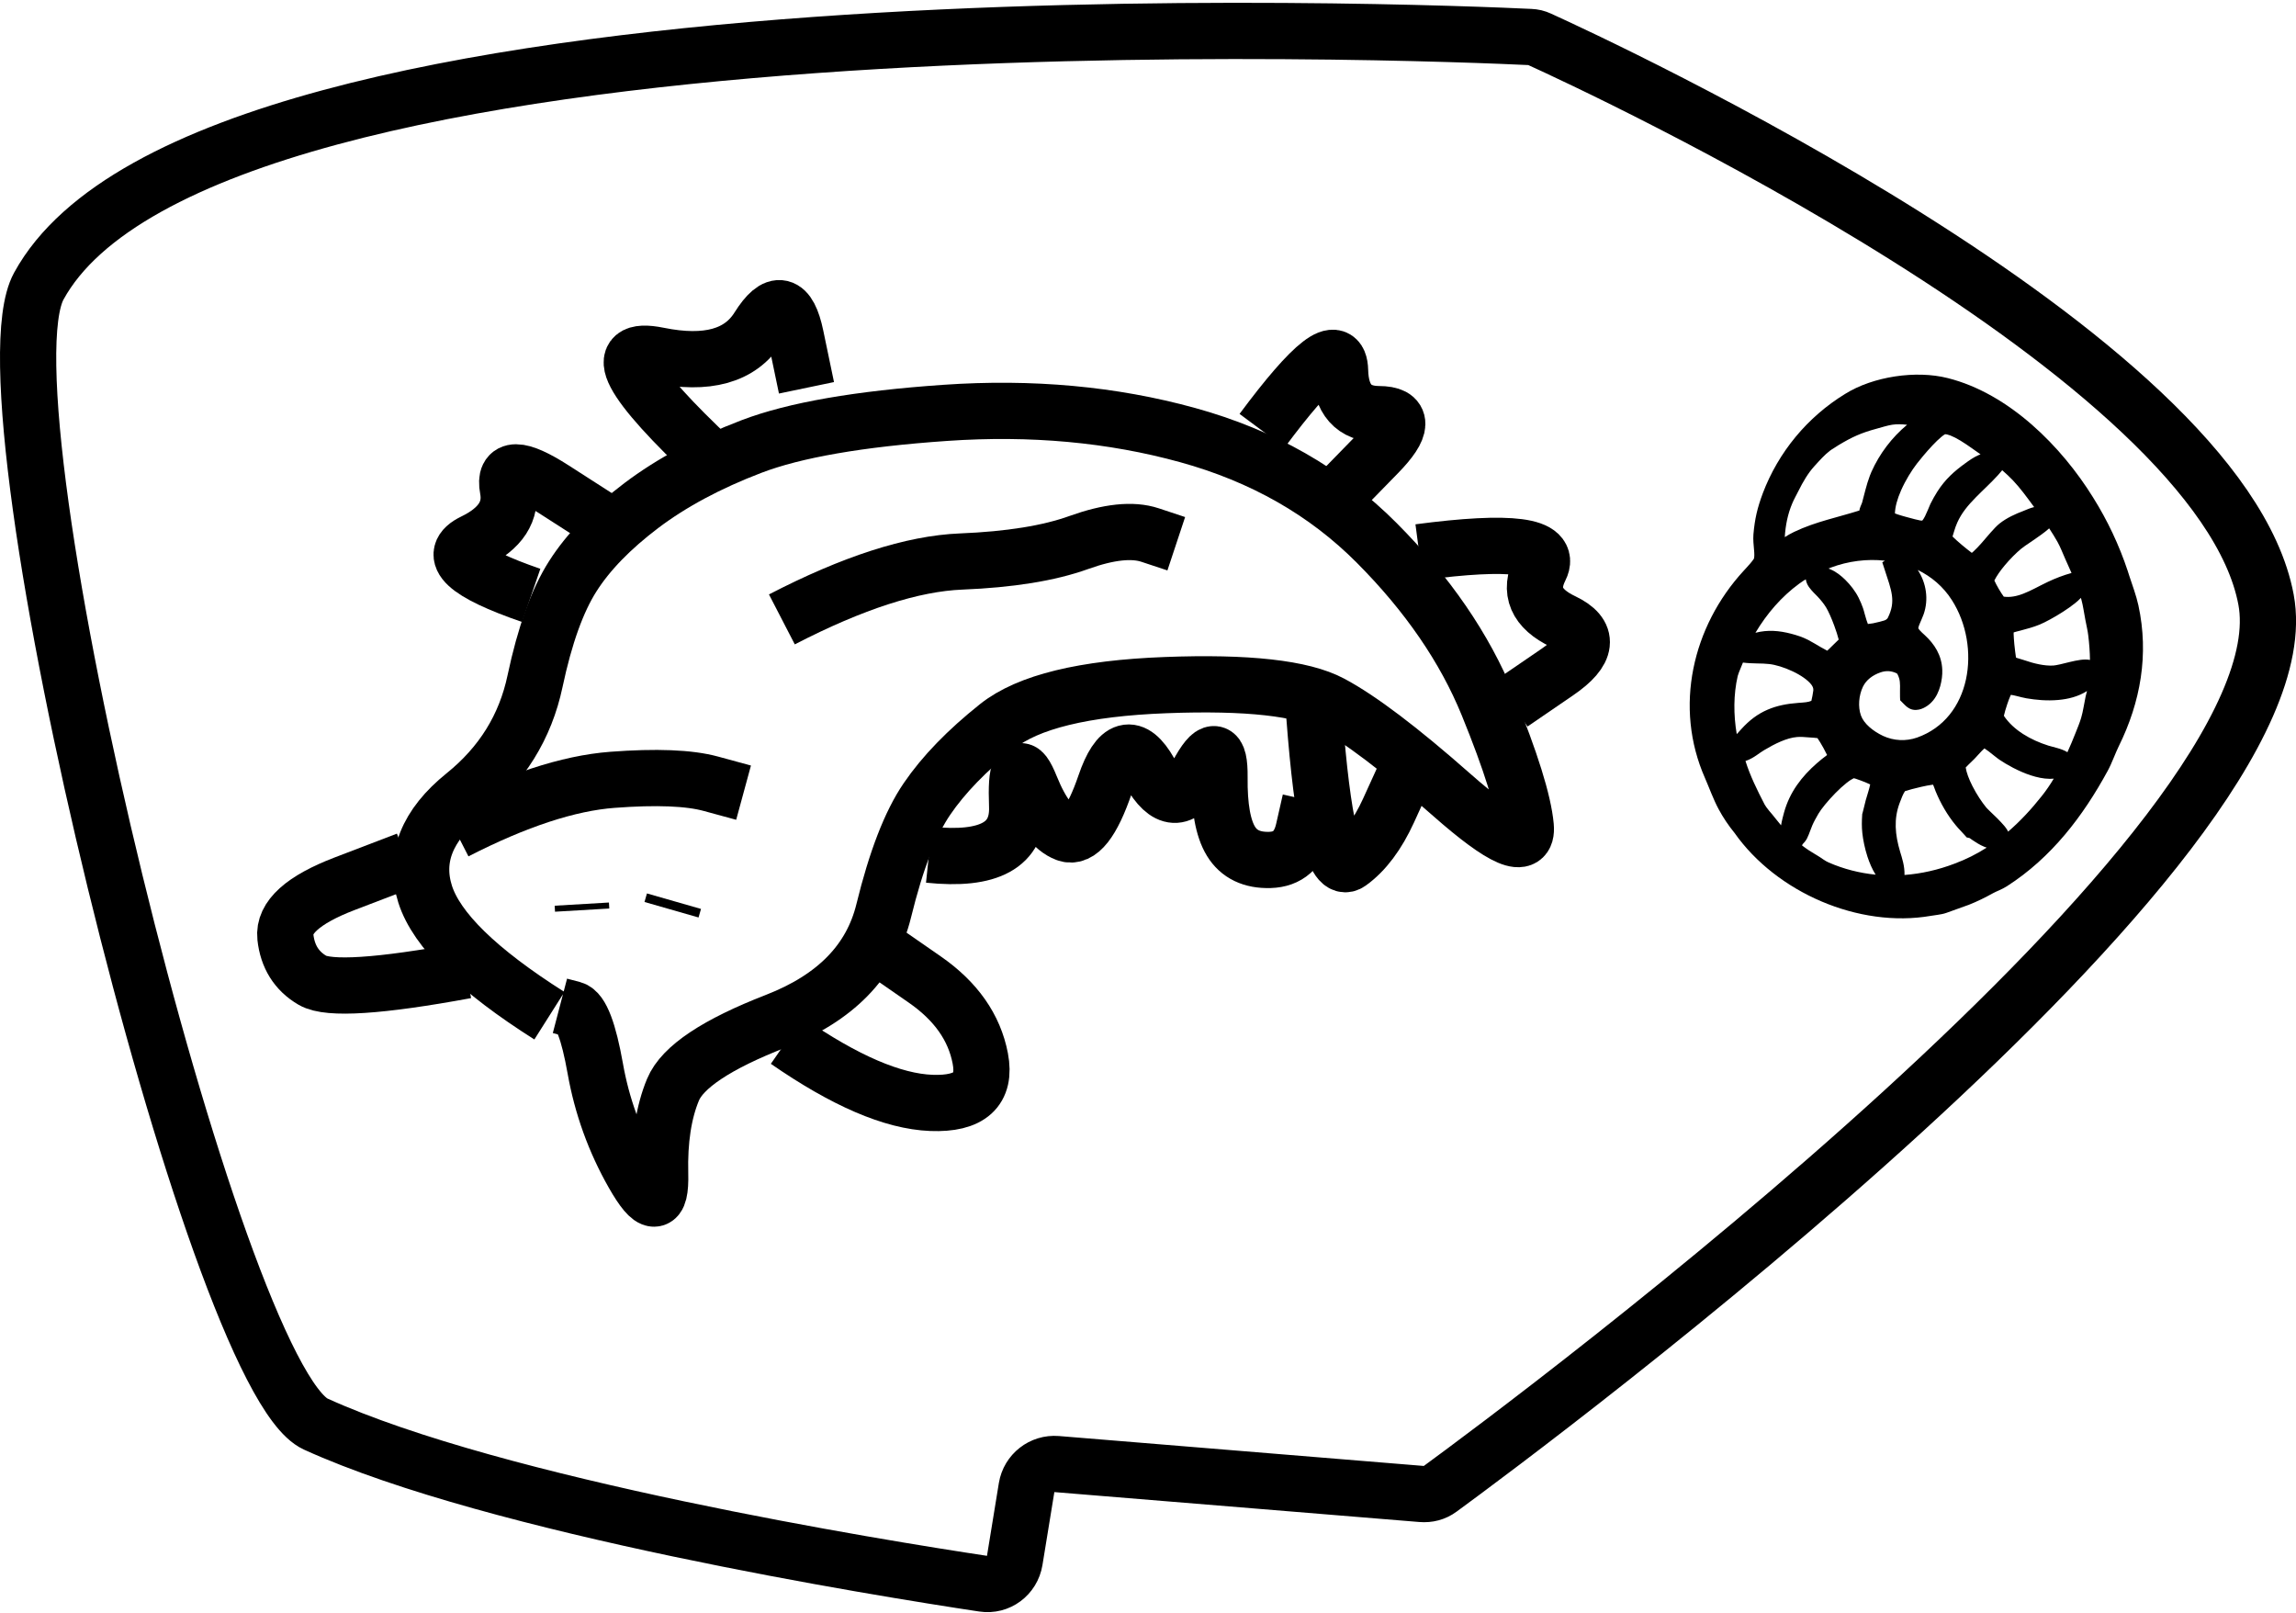
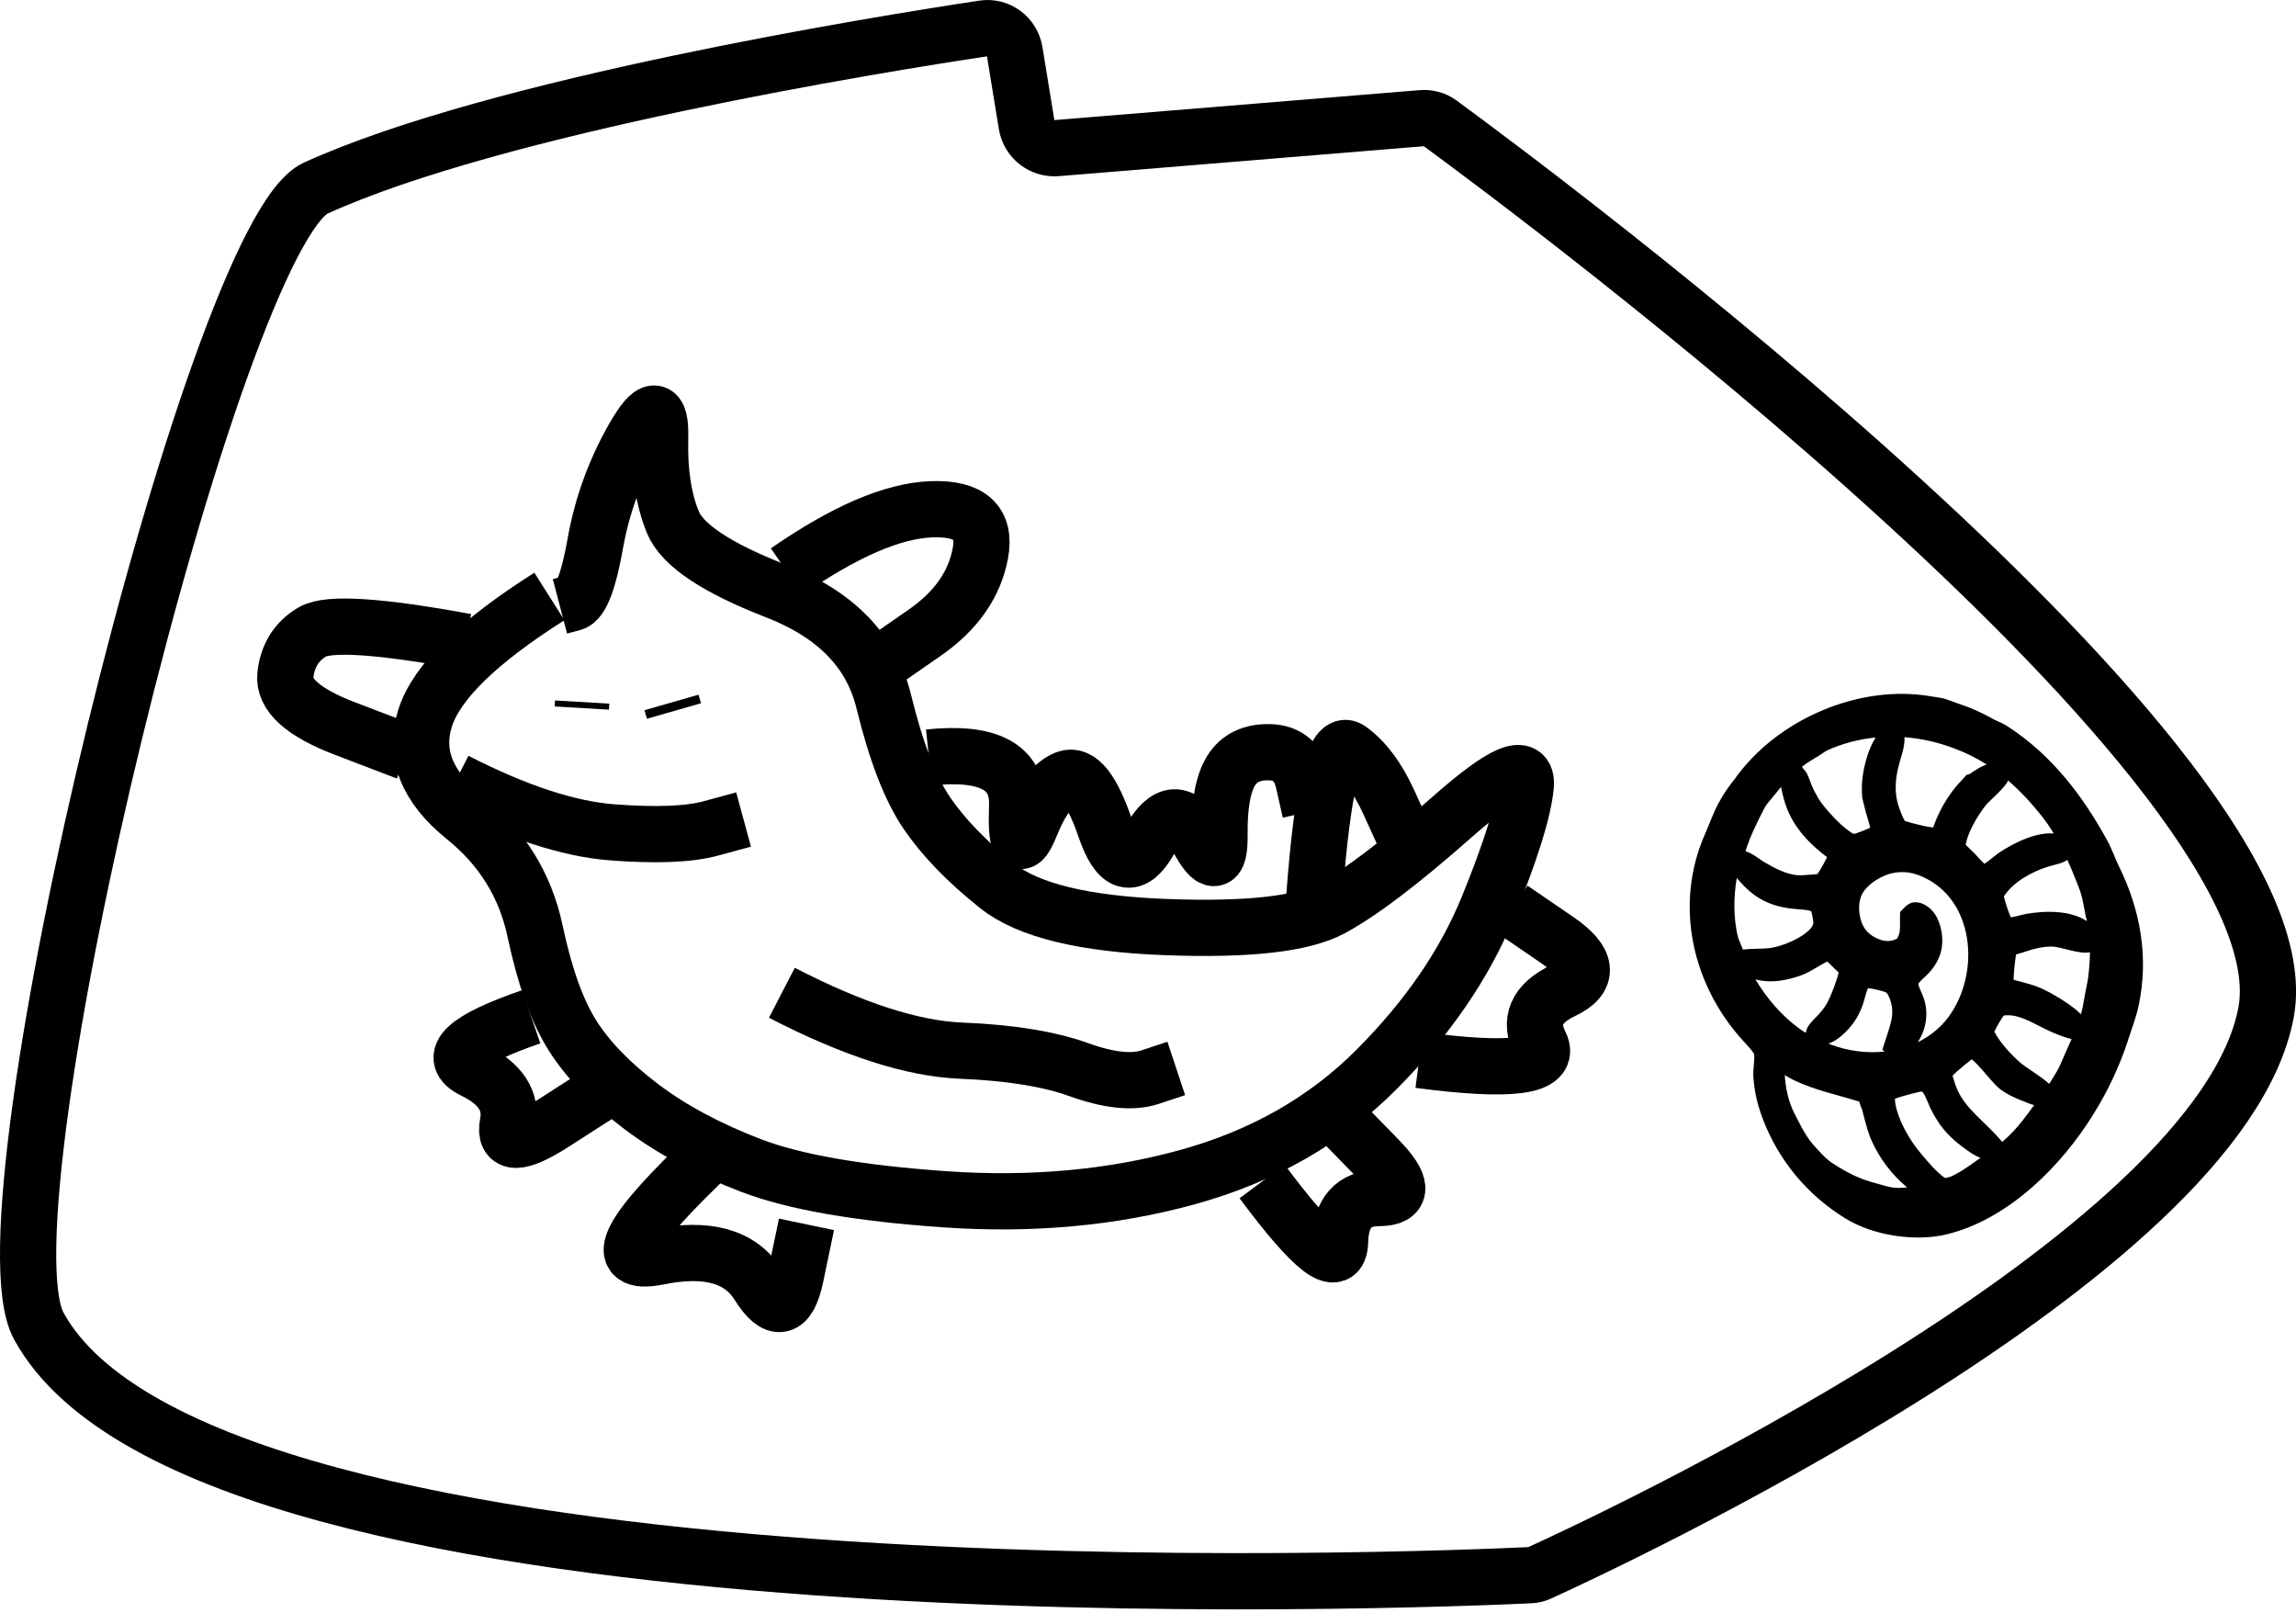
<svg xmlns="http://www.w3.org/2000/svg" viewBox="0 0 183.75 129">
-   <path d="M 3.105 22.895 C -2.004 32.23 17.102 110.23 25.27 113.949 C 39.73 120.531 70.332 125.461 78.699 126.723 C 79.906 126.906 81.008 126.078 81.207 124.871 L 82.16 119.027 C 82.352 117.871 83.395 117.055 84.566 117.148 L 113.773 119.543 C 114.309 119.586 114.809 119.461 115.242 119.141 C 122.289 113.984 184.992 67.449 181.352 47.98 C 177.676 28.316 127.828 5.242 123.195 3.137 C 122.945 3.023 122.742 2.973 122.465 2.961 C 115.504 2.629 16.535 -1.641 3.105 22.895 Z M 3.105 22.895" fill="none" stroke="currentColor" stroke-width="4.5" />
-   <path d="M 43.969 81.273 C 38.25 77.652 34.938 74.414 34.023 71.547 C 33.113 68.68 34.16 66.039 37.16 63.621 C 40.16 61.203 42.047 58.164 42.82 54.504 C 43.594 50.848 44.602 48.047 45.84 46.109 C 47.074 44.168 48.906 42.285 51.324 40.453 C 53.746 38.625 56.68 37.051 60.137 35.73 C 63.59 34.41 68.762 33.512 75.66 33.035 C 82.555 32.559 89.016 33.152 95.039 34.812 C 101.062 36.473 106.113 39.352 110.184 43.445 C 114.258 47.539 117.215 51.852 119.066 56.383 C 120.914 60.914 121.926 64.16 122.105 66.117 C 122.281 68.074 120.305 67.234 116.176 63.594 C 112.047 59.953 108.832 57.52 106.531 56.293 C 104.23 55.062 99.816 54.57 93.285 54.82 C 86.754 55.066 82.266 56.16 79.828 58.105 C 77.391 60.047 75.508 61.988 74.188 63.926 C 72.863 65.859 71.711 68.848 70.723 72.883 C 69.734 76.918 66.863 79.859 62.113 81.703 C 57.363 83.547 54.609 85.379 53.859 87.195 C 53.105 89.012 52.766 91.25 52.832 93.906 C 52.902 96.562 52.188 96.574 50.688 93.941 C 49.188 91.309 48.172 88.496 47.641 85.504 C 47.109 82.512 46.504 80.93 45.828 80.75 L 44.812 80.484" fill="none" stroke="currentColor" stroke-width="4.5" />
-   <path d="M 62.973 83.273 C 67.594 86.473 71.445 88.129 74.531 88.25 C 77.617 88.367 78.926 87.184 78.453 84.695 C 77.98 82.211 76.5 80.105 74.012 78.379 L 70.277 75.789" fill="none" stroke="currentColor" stroke-width="4.5" />
-   <path d="M 37.293 77.652 C 30.383 78.926 26.289 79.191 25.012 78.445 C 23.734 77.699 23.012 76.547 22.84 74.98 C 22.668 73.414 24.246 71.992 27.578 70.715 L 32.57 68.805" fill="none" stroke="currentColor" stroke-width="4.5" />
-   <path d="M 36.465 66.52 C 41.316 64.035 45.496 62.664 49.012 62.398 C 52.527 62.133 55.156 62.238 56.898 62.715 L 59.508 63.426" fill="none" stroke="currentColor" stroke-width="4.5" />
-   <path d="M 46.59 72.824 L 46.562 72.344" fill="none" stroke="currentColor" stroke-width="4.35" />
-   <path d="M 53.742 72.793 L 53.938 72.109" fill="none" stroke="currentColor" stroke-width="4.5" />
-   <path d="M 42.512 47.641 C 37.266 45.836 35.727 44.406 37.895 43.355 C 40.066 42.305 40.984 40.891 40.645 39.121 C 40.309 37.352 41.523 37.355 44.289 39.129 L 48.438 41.793" fill="none" stroke="currentColor" stroke-width="4.5" />
-   <path d="M 57.148 36.93 C 50.262 30.473 48.773 27.641 52.684 28.434 C 56.59 29.227 59.258 28.484 60.684 26.207 C 62.113 23.93 63.113 24.164 63.684 26.91 L 64.543 31.031" fill="none" stroke="currentColor" stroke-width="4.5" />
-   <path d="M 101.008 34.461 C 105.105 28.945 107.188 27.344 107.246 29.652 C 107.305 31.965 108.336 33.125 110.34 33.137 C 112.34 33.145 112.32 34.195 110.273 36.289 L 107.203 39.434" fill="none" stroke="currentColor" stroke-width="4.5" />
-   <path d="M 113.574 44.184 C 120.949 43.211 124.176 43.637 123.258 45.461 C 122.336 47.289 122.949 48.715 125.09 49.734 C 127.234 50.754 127.086 52.098 124.641 53.77 L 120.977 56.277" fill="none" stroke="currentColor" stroke-width="4.5" />
-   <path d="M 105.184 57.23 C 105.844 65.973 106.777 69.902 107.992 69.031 C 109.211 68.16 110.25 66.77 111.121 64.867 L 112.422 62.012" fill="none" stroke="currentColor" stroke-width="4.5" />
-   <path d="M 74.344 68.391 C 79.168 68.898 81.523 67.602 81.402 64.492 C 81.285 61.387 81.652 60.883 82.496 62.977 C 83.344 65.07 84.289 66.312 85.332 66.703 C 86.375 67.094 87.414 65.777 88.445 62.758 C 89.48 59.734 90.664 59.41 92.008 61.773 C 93.348 64.137 94.621 64.203 95.828 61.969 C 97.031 59.734 97.621 59.805 97.598 62.18 C 97.57 64.559 97.875 66.27 98.512 67.309 C 99.148 68.352 100.191 68.852 101.633 68.809 C 103.078 68.766 103.977 67.965 104.328 66.406 L 104.859 64.07" fill="none" stroke="currentColor" stroke-width="4.5" />
-   <path d="M 62.574 49.562 C 68.246 46.629 73.031 45.086 76.922 44.93 C 80.809 44.773 83.953 44.27 86.348 43.406 C 88.742 42.547 90.641 42.348 92.039 42.812 L 94.137 43.508" fill="none" stroke="currentColor" stroke-width="4.5" />
-   <path d="M 138.816 66.648 C 142.168 71.406 148.754 74.285 154.535 73.281 C 154.688 73.254 154.84 73.238 155.086 73.199 C 155.281 73.168 155.551 73.125 155.762 73.047 C 156.34 72.832 156.918 72.625 157.5 72.422 L 157.531 72.414 C 158.27 72.121 158.852 71.828 159.527 71.457 C 159.664 71.383 159.809 71.32 160.004 71.234 C 160.184 71.152 160.402 71.047 160.613 70.914 C 164.191 68.621 166.711 65.293 168.672 61.695 C 168.859 61.352 169.016 60.984 169.156 60.648 C 169.301 60.305 169.426 59.996 169.566 59.711 C 171.309 56.184 171.992 52.371 171.137 48.438 C 170.969 47.66 170.637 46.773 170.414 46.094 L 170.281 45.68 C 169.598 43.621 168.668 41.652 167.516 39.812 C 164.996 35.742 160.809 31.496 155.883 30.254 C 153.336 29.609 149.91 30.121 147.672 31.516 C 144.648 33.367 142.324 36.172 141.07 39.488 L 141.07 39.492 C 140.641 40.641 140.434 41.523 140.328 42.754 C 140.293 43.184 140.348 43.648 140.375 43.973 C 140.41 44.328 140.406 44.547 140.371 44.695 C 140.363 44.707 140.348 44.734 140.316 44.777 C 140.258 44.863 140.172 44.969 140.074 45.086 C 139.879 45.316 139.664 45.543 139.539 45.68 C 135.449 50.129 133.941 56.574 136.453 62.262 C 136.75 62.934 137.121 63.969 137.547 64.754 C 137.898 65.41 138.34 66.066 138.816 66.648 Z M 142.836 42.977 C 142.895 42.035 143.07 41.137 143.438 40.273 C 143.578 39.941 143.734 39.676 143.934 39.277 C 144.289 38.559 144.715 37.836 145.203 37.305 C 145.633 36.832 146.027 36.387 146.445 36.07 C 146.531 36.004 146.629 35.941 146.758 35.863 C 146.867 35.797 147.004 35.711 147.141 35.617 C 148.227 34.965 148.953 34.637 150.164 34.309 C 150.66 34.172 151.043 34.047 151.441 33.984 C 151.805 33.93 152.207 33.941 152.625 33.988 C 151.398 35.012 150.422 36.301 149.77 37.758 L 149.645 38.066 C 149.363 38.801 149.191 39.629 149.023 40.223 C 149.016 40.254 148.996 40.293 148.961 40.375 C 148.93 40.449 148.875 40.57 148.836 40.703 C 148.82 40.758 148.812 40.809 148.805 40.852 L 148.789 40.855 C 147.934 41.125 147.121 41.332 146.223 41.594 C 145.352 41.848 144.461 42.141 143.586 42.559 C 143.32 42.684 143.07 42.832 142.836 42.977 Z M 153.688 41.648 C 153.547 41.625 153.066 41.508 152.551 41.363 C 152.301 41.297 152.062 41.223 151.867 41.16 C 151.77 41.125 151.699 41.098 151.652 41.082 C 151.664 40.574 151.836 39.93 152.145 39.234 C 152.504 38.422 152.992 37.641 153.402 37.109 C 153.613 36.836 154.117 36.215 154.641 35.656 C 154.906 35.375 155.16 35.129 155.379 34.949 C 155.488 34.859 155.574 34.797 155.637 34.762 C 155.648 34.754 155.66 34.746 155.668 34.742 C 155.734 34.742 155.867 34.762 156.086 34.844 C 156.328 34.938 156.605 35.082 156.902 35.262 C 157.523 35.641 158.051 36.047 158.5 36.352 C 158.504 36.352 158.504 36.352 158.508 36.352 C 158.465 36.367 158.422 36.383 158.379 36.402 C 157.941 36.586 157.562 36.867 157.281 37.07 C 156.41 37.699 155.676 38.348 155.051 39.328 C 154.855 39.641 154.66 39.973 154.492 40.32 C 154.422 40.469 154.344 40.66 154.281 40.82 C 154.211 40.992 154.137 41.156 154.062 41.305 C 153.984 41.457 153.918 41.562 153.863 41.629 C 153.852 41.641 153.84 41.648 153.832 41.656 C 153.805 41.656 153.758 41.656 153.688 41.648 Z M 157.805 44.238 C 157.344 43.891 156.691 43.355 156.262 42.93 C 156.305 42.789 156.344 42.652 156.383 42.531 C 156.461 42.273 156.539 42.039 156.641 41.816 C 156.98 41.051 157.508 40.422 158.141 39.781 C 158.664 39.246 159.324 38.652 159.906 38.012 L 160.148 37.73 L 160.238 37.625 C 160.535 37.883 160.816 38.148 161.078 38.418 C 161.672 39.039 162.219 39.793 162.77 40.543 L 162.793 40.574 C 162.629 40.613 162.477 40.664 162.359 40.711 C 162.273 40.746 162.188 40.781 162.117 40.809 C 162.043 40.84 161.98 40.867 161.926 40.887 C 161.324 41.113 160.605 41.43 160.02 41.895 C 159.793 42.078 159.547 42.348 159.32 42.602 C 159.203 42.734 159.082 42.875 158.961 43.016 C 158.84 43.156 158.723 43.297 158.602 43.434 C 158.359 43.707 158.137 43.945 157.941 44.121 C 157.887 44.172 157.84 44.211 157.805 44.238 Z M 161.906 47.512 C 161.367 47.715 160.867 47.812 160.363 47.742 C 160.262 47.605 160.117 47.387 159.957 47.113 C 159.816 46.875 159.695 46.637 159.609 46.449 C 159.789 46.09 160.078 45.672 160.434 45.246 C 160.867 44.727 161.355 44.242 161.75 43.914 C 161.957 43.742 162.176 43.605 162.465 43.406 C 162.664 43.266 163.047 43.016 163.383 42.766 C 163.578 42.625 163.797 42.457 163.996 42.277 C 164.23 42.633 164.457 42.992 164.664 43.363 C 164.898 43.785 165.055 44.211 165.297 44.754 C 165.465 45.121 165.629 45.488 165.785 45.848 C 165.133 46.027 164.488 46.277 163.891 46.559 C 163.137 46.918 162.57 47.258 161.906 47.512 Z M 149.488 49.93 C 149.453 49.844 149.414 49.738 149.375 49.613 C 149.32 49.449 149.273 49.277 149.23 49.117 C 149.211 49.039 149.188 48.961 149.168 48.887 L 149.105 48.684 L 149.105 48.68 C 149.008 48.402 148.895 48.129 148.762 47.863 L 148.762 47.859 C 148.477 47.289 148.098 46.809 147.668 46.383 C 147.363 46.09 146.977 45.758 146.488 45.555 C 146.449 45.535 146.398 45.516 146.34 45.492 C 146.398 45.469 146.457 45.441 146.516 45.418 C 147.91 44.895 149.418 44.703 150.848 44.863 L 150.641 44.996 L 150.82 45.547 C 151.375 47.246 151.754 48.102 151.078 49.445 C 151.047 49.504 150.945 49.602 150.812 49.645 C 150.645 49.695 150.266 49.805 149.898 49.875 C 149.738 49.902 149.598 49.922 149.488 49.93 Z M 153.43 59.016 C 152.539 59.328 151.559 59.281 150.699 58.883 C 149.891 58.5 149.164 57.902 148.93 57.246 C 148.684 56.551 148.758 55.641 149.094 54.945 C 149.352 54.414 149.855 54.023 150.5 53.801 C 150.953 53.645 151.379 53.672 151.812 53.887 C 151.824 53.898 151.84 53.922 151.859 53.953 C 151.91 54.047 151.957 54.164 151.988 54.273 C 152.043 54.445 152.059 54.637 152.062 54.887 C 152.062 55.07 152.051 55.473 152.059 55.738 L 152.07 56.031 L 152.277 56.242 C 152.285 56.246 152.422 56.395 152.52 56.48 C 152.578 56.535 152.664 56.605 152.77 56.664 C 152.867 56.723 153.027 56.793 153.23 56.805 L 153.355 56.805 C 153.645 56.793 153.891 56.688 154.074 56.582 C 154.289 56.461 154.473 56.309 154.605 56.164 C 154.949 55.809 155.156 55.332 155.277 54.906 C 155.398 54.469 155.457 54.008 155.441 53.613 C 155.402 52.414 154.801 51.527 154.051 50.832 C 153.871 50.668 153.742 50.555 153.625 50.418 C 153.555 50.332 153.531 50.285 153.523 50.27 C 153.523 50.258 153.527 50.223 153.543 50.164 C 153.562 50.09 153.598 49.996 153.645 49.887 C 153.688 49.773 153.738 49.664 153.793 49.539 C 153.84 49.426 153.898 49.293 153.945 49.164 C 154.371 47.965 154.16 46.633 153.477 45.605 C 154.57 46.137 155.523 46.938 156.211 48.02 C 157.395 49.871 157.793 52.258 157.336 54.371 C 156.879 56.469 155.59 58.246 153.43 59.016 Z M 146.234 52.066 C 146.066 51.98 145.895 51.887 145.715 51.781 C 145.406 51.602 145.051 51.383 144.691 51.195 C 144.242 50.965 143.789 50.828 143.371 50.715 C 142.391 50.457 141.465 50.379 140.488 50.633 C 141.406 49.098 142.562 47.75 143.992 46.703 L 144.352 46.453 L 144.363 46.445 C 144.398 46.418 144.449 46.395 144.523 46.359 C 144.562 46.684 144.723 46.902 144.801 47.012 C 145.008 47.297 145.309 47.578 145.453 47.727 C 145.719 48.008 145.977 48.324 146.156 48.625 C 146.324 48.906 146.574 49.457 146.797 50.066 C 146.949 50.477 147.074 50.867 147.152 51.176 C 146.965 51.348 146.793 51.52 146.637 51.676 C 146.496 51.816 146.367 51.949 146.234 52.066 Z M 164.328 53.254 C 163.598 53.293 162.777 53.094 161.984 52.82 C 161.871 52.785 161.758 52.75 161.668 52.723 C 161.57 52.695 161.492 52.672 161.422 52.648 C 161.391 52.637 161.363 52.625 161.34 52.613 C 161.301 52.355 161.25 51.957 161.207 51.539 C 161.18 51.242 161.16 50.957 161.152 50.727 C 161.152 50.684 161.156 50.641 161.156 50.602 C 161.285 50.555 161.438 50.527 161.711 50.453 C 162.176 50.328 162.734 50.184 163.242 49.973 C 163.684 49.789 164.426 49.387 165.102 48.953 C 165.445 48.734 165.785 48.492 166.078 48.258 C 166.23 48.133 166.395 47.992 166.535 47.84 C 166.547 47.891 166.566 47.941 166.578 47.992 C 166.715 48.5 166.773 48.977 166.891 49.59 C 166.984 50.09 167.078 50.445 167.125 50.852 C 167.203 51.504 167.254 52.156 167.262 52.805 C 166.996 52.754 166.719 52.773 166.5 52.801 C 166.219 52.84 165.922 52.902 165.648 52.969 C 165.352 53.039 165.117 53.102 164.863 53.16 C 164.617 53.215 164.441 53.246 164.328 53.254 Z M 138.992 58.742 C 138.73 57.195 138.727 55.574 139.07 54.09 C 139.121 53.914 139.191 53.734 139.277 53.531 C 139.34 53.375 139.418 53.199 139.488 53.016 C 139.879 53.066 140.262 53.078 140.602 53.086 C 140.965 53.09 141.273 53.098 141.582 53.133 C 142.094 53.188 142.793 53.398 143.461 53.715 C 144.141 54.035 144.684 54.422 144.957 54.773 C 145.082 54.938 145.129 55.078 145.121 55.211 L 145.117 55.266 C 145.082 55.535 145.027 55.82 144.965 56.078 C 144.715 56.188 144.426 56.207 143.914 56.242 C 143.02 56.309 142.207 56.461 141.445 56.793 C 140.676 57.125 140 57.629 139.359 58.34 C 139.285 58.426 139.129 58.582 138.992 58.742 Z M 165.457 60.188 C 165.188 60.023 164.879 59.922 164.641 59.855 C 164.312 59.762 164.156 59.73 163.941 59.664 C 162.516 59.215 161.137 58.426 160.371 57.277 C 160.422 57.047 160.52 56.699 160.645 56.332 C 160.73 56.078 160.82 55.84 160.902 55.66 C 160.914 55.637 160.926 55.617 160.934 55.598 C 161.09 55.621 161.254 55.656 161.453 55.707 C 161.656 55.758 161.914 55.828 162.176 55.875 C 162.922 56.004 163.828 56.09 164.723 56.008 C 165.5 55.941 166.324 55.742 167.023 55.293 C 166.988 55.434 166.945 55.582 166.914 55.727 C 166.77 56.406 166.719 56.887 166.555 57.441 C 166.438 57.84 166.273 58.227 166.094 58.68 C 165.895 59.184 165.684 59.688 165.457 60.188 Z M 142.539 66.039 C 142.383 65.855 142.23 65.668 142.082 65.477 C 141.938 65.285 141.723 65.039 141.578 64.867 C 141.41 64.66 141.293 64.5 141.227 64.379 C 140.621 63.207 140.066 62.082 139.691 60.891 C 140.031 60.785 140.328 60.598 140.559 60.445 C 140.828 60.262 140.98 60.145 141.172 60.031 C 142.043 59.512 142.98 59.043 143.824 58.973 C 144.125 58.949 144.43 58.977 144.828 59.008 C 145.129 59.031 145.309 59.035 145.453 59.062 C 145.586 59.258 145.762 59.539 145.938 59.863 C 146.039 60.051 146.137 60.238 146.223 60.414 C 145.93 60.625 145.664 60.848 145.402 61.074 C 144.199 62.129 143.227 63.371 142.773 65.031 C 142.719 65.227 142.609 65.629 142.539 66.039 Z M 160.645 66.414 C 160.578 66.301 160.492 66.191 160.414 66.094 C 160.25 65.898 160.043 65.684 159.848 65.484 C 159.648 65.285 159.438 65.086 159.273 64.93 C 159.184 64.84 159.113 64.77 159.059 64.719 L 158.957 64.609 C 158.625 64.207 158.195 63.57 157.855 62.898 C 157.566 62.328 157.375 61.809 157.316 61.414 C 157.371 61.352 157.438 61.281 157.516 61.207 C 157.645 61.078 157.863 60.875 158.02 60.715 C 158.367 60.355 158.543 60.121 158.816 59.883 C 158.914 59.945 159.027 60.027 159.148 60.117 C 159.418 60.324 159.82 60.66 160.016 60.789 C 160.582 61.172 161.527 61.711 162.508 62.035 C 163 62.195 163.531 62.316 164.051 62.32 C 164.152 62.32 164.258 62.316 164.363 62.305 C 164.07 62.793 163.754 63.258 163.41 63.688 C 162.574 64.746 161.684 65.707 160.711 66.543 C 160.684 66.488 160.664 66.445 160.645 66.414 Z M 150.109 69.988 C 148.82 69.859 147.551 69.539 146.348 69.012 C 146.207 68.953 146.074 68.871 145.91 68.762 C 145.766 68.664 145.562 68.52 145.355 68.402 L 145.352 68.402 C 144.957 68.176 144.578 67.926 144.219 67.652 L 144.258 67.559 C 144.266 67.547 144.277 67.531 144.305 67.504 C 144.348 67.461 144.477 67.332 144.578 67.156 L 144.621 67.078 L 144.75 66.789 C 144.789 66.695 144.824 66.602 144.855 66.516 C 144.926 66.336 144.977 66.188 145.039 66.043 C 145.168 65.746 145.34 65.438 145.531 65.109 C 145.746 64.742 146.273 64.086 146.883 63.465 C 147.184 63.16 147.492 62.875 147.77 62.656 C 148.031 62.449 148.23 62.328 148.359 62.27 C 148.395 62.281 148.441 62.289 148.508 62.309 C 148.637 62.352 148.797 62.406 148.961 62.469 C 149.238 62.574 149.508 62.691 149.672 62.766 C 149.633 62.949 149.586 63.121 149.531 63.309 L 149.316 64.031 C 149.262 64.219 149.219 64.414 149.18 64.578 C 149.141 64.75 149.105 64.902 149.062 65.051 L 149.035 65.129 L 149.031 65.215 C 149 65.672 148.988 66.16 149.043 66.656 C 149.102 67.207 149.242 67.898 149.457 68.559 C 149.617 69.043 149.832 69.555 150.109 69.988 Z M 152.418 70.012 C 152.441 69.301 152.215 68.637 152.07 68.16 C 151.656 66.773 151.555 65.531 152.023 64.27 C 152.176 63.855 152.297 63.543 152.457 63.305 C 152.742 63.215 153.238 63.074 153.75 62.961 C 154.074 62.887 154.379 62.828 154.617 62.797 C 154.648 62.793 154.68 62.793 154.707 62.789 C 154.742 62.875 154.777 62.965 154.812 63.055 C 154.84 63.137 154.879 63.242 154.906 63.309 C 155.297 64.262 155.848 65.227 156.52 66.035 C 156.645 66.191 156.777 66.332 156.898 66.457 C 157.02 66.59 157.125 66.699 157.227 66.816 L 157.391 67.004 L 157.625 67.059 C 157.629 67.059 157.633 67.062 157.641 67.066 C 157.66 67.082 157.684 67.098 157.723 67.125 C 157.754 67.148 157.805 67.184 157.855 67.219 C 158.078 67.367 158.434 67.609 158.82 67.762 C 158.875 67.785 158.934 67.805 158.996 67.824 C 158.199 68.332 157.344 68.766 156.422 69.105 L 156.414 69.109 C 155.125 69.602 153.777 69.91 152.418 70.012 Z M 152.418 70.012" fill="currentColor" fill-rule="evenodd" />
+   <path d="M 3.105 106.105 C -2.004 96.77 17.102 18.77 25.27 15.051 C 39.73 8.469 70.332 3.539 78.699 2.277 C 79.906 2.094 81.008 2.922 81.207 4.129 L 82.16 9.973 C 82.352 11.129 83.395 11.945 84.566 11.852 L 113.773 9.457 C 114.309 9.414 114.809 9.539 115.242 9.859 C 122.289 15.016 184.992 61.551 181.352 81.02 C 177.676 100.684 127.828 123.758 123.195 125.863 C 122.945 125.977 122.742 126.027 122.465 126.039 C 115.504 126.371 16.535 130.641 3.105 106.105 Z M 3.105 106.105" fill="none" stroke="currentColor" stroke-width="4.5" />
+   <path d="M 43.969 47.727 C 38.25 51.348 34.938 54.586 34.023 57.453 C 33.113 60.32 34.16 62.961 37.16 65.379 C 40.16 67.797 42.047 70.836 42.82 74.496 C 43.594 78.152 44.602 80.953 45.84 82.891 C 47.074 84.832 48.906 86.715 51.324 88.547 C 53.746 90.375 56.68 91.949 60.137 93.27 C 63.59 94.59 68.762 95.488 75.66 95.965 C 82.555 96.441 89.016 95.848 95.039 94.188 C 101.062 92.527 106.113 89.648 110.184 85.555 C 114.258 81.461 117.215 77.148 119.066 72.617 C 120.914 68.086 121.926 64.84 122.105 62.883 C 122.281 60.926 120.305 61.766 116.176 65.406 C 112.047 69.047 108.832 71.48 106.531 72.707 C 104.23 73.938 99.816 74.43 93.285 74.18 C 86.754 73.934 82.266 72.84 79.828 70.895 C 77.391 68.953 75.508 67.012 74.188 65.074 C 72.863 63.141 71.711 60.152 70.723 56.117 C 69.734 52.082 66.863 49.141 62.113 47.297 C 57.363 45.453 54.609 43.621 53.859 41.805 C 53.105 39.988 52.766 37.75 52.832 35.094 C 52.902 32.438 52.188 32.426 50.688 35.059 C 49.188 37.691 48.172 40.504 47.641 43.496 C 47.109 46.488 46.504 48.07 45.828 48.25 L 44.812 48.516" fill="none" stroke="currentColor" stroke-width="4.5" />
+   <path d="M 62.973 45.727 C 67.594 42.527 71.445 40.871 74.531 40.75 C 77.617 40.633 78.926 41.816 78.453 44.305 C 77.98 46.789 76.5 48.895 74.012 50.621 L 70.277 53.211" fill="none" stroke="currentColor" stroke-width="4.5" />
+   <path d="M 37.293 51.348 C 30.383 50.074 26.289 49.809 25.012 50.555 C 23.734 51.301 23.012 52.453 22.84 54.02 C 22.668 55.586 24.246 57.008 27.578 58.285 L 32.57 60.195" fill="none" stroke="currentColor" stroke-width="4.5" />
+   <path d="M 36.465 62.48 C 41.316 64.965 45.496 66.336 49.012 66.602 C 52.527 66.867 55.156 66.762 56.898 66.285 L 59.508 65.574" fill="none" stroke="currentColor" stroke-width="4.5" />
+   <path d="M 46.59 56.176 L 46.562 56.656" fill="none" stroke="currentColor" stroke-width="4.35" />
+   <path d="M 53.742 56.207 L 53.938 56.891" fill="none" stroke="currentColor" stroke-width="4.5" />
+   <path d="M 42.512 81.359 C 37.266 83.164 35.727 84.594 37.895 85.645 C 40.066 86.695 40.984 88.109 40.645 89.879 C 40.309 91.648 41.523 91.645 44.289 89.871 L 48.438 87.207" fill="none" stroke="currentColor" stroke-width="4.5" />
+   <path d="M 57.148 92.07 C 50.262 98.527 48.773 101.359 52.684 100.566 C 56.59 99.773 59.258 100.516 60.684 102.793 C 62.113 105.07 63.113 104.836 63.684 102.09 L 64.543 97.969" fill="none" stroke="currentColor" stroke-width="4.5" />
+   <path d="M 101.008 94.539 C 105.105 100.055 107.188 101.656 107.246 99.348 C 107.305 97.035 108.336 95.875 110.34 95.863 C 112.34 95.855 112.32 94.805 110.273 92.711 L 107.203 89.566" fill="none" stroke="currentColor" stroke-width="4.5" />
+   <path d="M 113.574 84.816 C 120.949 85.789 124.176 85.363 123.258 83.539 C 122.336 81.711 122.949 80.285 125.09 79.266 C 127.234 78.246 127.086 76.902 124.641 75.23 L 120.977 72.723" fill="none" stroke="currentColor" stroke-width="4.5" />
+   <path d="M 105.184 71.77 C 105.844 63.027 106.777 59.098 107.992 59.969 C 109.211 60.84 110.25 62.23 111.121 64.133 L 112.422 66.988" fill="none" stroke="currentColor" stroke-width="4.5" />
+   <path d="M 74.344 60.609 C 79.168 60.102 81.523 61.398 81.402 64.508 C 81.285 67.613 81.652 68.117 82.496 66.023 C 83.344 63.93 84.289 62.688 85.332 62.297 C 86.375 61.906 87.414 63.223 88.445 66.242 C 89.48 69.266 90.664 69.59 92.008 67.227 C 93.348 64.863 94.621 64.797 95.828 67.031 C 97.031 69.266 97.621 69.195 97.598 66.82 C 97.57 64.441 97.875 62.73 98.512 61.691 C 99.148 60.648 100.191 60.148 101.633 60.191 C 103.078 60.234 103.977 61.035 104.328 62.594 L 104.859 64.93" fill="none" stroke="currentColor" stroke-width="4.5" />
+   <path d="M 62.574 79.438 C 68.246 82.371 73.031 83.914 76.922 84.07 C 80.809 84.227 83.953 84.73 86.348 85.594 C 88.742 86.453 90.641 86.652 92.039 86.188 L 94.137 85.492" fill="none" stroke="currentColor" stroke-width="4.5" />
+   <path d="M 138.816 62.352 C 142.168 57.594 148.754 54.715 154.535 55.719 C 154.688 55.746 154.84 55.762 155.086 55.801 C 155.281 55.832 155.551 55.875 155.762 55.953 C 156.34 56.168 156.918 56.375 157.5 56.578 L 157.531 56.586 C 158.27 56.879 158.852 57.172 159.527 57.543 C 159.664 57.617 159.809 57.68 160.004 57.766 C 160.184 57.848 160.402 57.953 160.613 58.086 C 164.191 60.379 166.711 63.707 168.672 67.305 C 168.859 67.648 169.016 68.016 169.156 68.352 C 169.301 68.695 169.426 69.004 169.566 69.289 C 171.309 72.816 171.992 76.629 171.137 80.562 C 170.969 81.34 170.637 82.227 170.414 82.906 L 170.281 83.32 C 169.598 85.379 168.668 87.348 167.516 89.188 C 164.996 93.258 160.809 97.504 155.883 98.746 C 153.336 99.391 149.91 98.879 147.672 97.484 C 144.648 95.633 142.324 92.828 141.07 89.512 L 141.07 89.508 C 140.641 88.359 140.434 87.477 140.328 86.246 C 140.293 85.816 140.348 85.352 140.375 85.027 C 140.41 84.672 140.406 84.453 140.371 84.305 C 140.363 84.293 140.348 84.266 140.316 84.223 C 140.258 84.137 140.172 84.031 140.074 83.914 C 139.879 83.684 139.664 83.457 139.539 83.32 C 135.449 78.871 133.941 72.426 136.453 66.738 C 136.75 66.066 137.121 65.031 137.547 64.246 C 137.898 63.59 138.34 62.934 138.816 62.352 Z M 142.836 86.023 C 142.895 86.965 143.07 87.863 143.438 88.727 C 143.578 89.059 143.734 89.324 143.934 89.723 C 144.289 90.441 144.715 91.164 145.203 91.695 C 145.633 92.168 146.027 92.613 146.445 92.93 C 146.531 92.996 146.629 93.059 146.758 93.137 C 146.867 93.203 147.004 93.289 147.141 93.383 C 148.227 94.035 148.953 94.363 150.164 94.691 C 150.66 94.828 151.043 94.953 151.441 95.016 C 151.805 95.07 152.207 95.059 152.625 95.012 C 151.398 93.988 150.422 92.699 149.77 91.242 L 149.645 90.934 C 149.363 90.199 149.191 89.371 149.023 88.777 C 149.016 88.746 148.996 88.707 148.961 88.625 C 148.93 88.551 148.875 88.43 148.836 88.297 C 148.82 88.242 148.812 88.191 148.805 88.148 L 148.789 88.145 C 147.934 87.875 147.121 87.668 146.223 87.406 C 145.352 87.152 144.461 86.859 143.586 86.441 C 143.32 86.316 143.07 86.168 142.836 86.023 Z M 153.688 87.352 C 153.547 87.375 153.066 87.492 152.551 87.637 C 152.301 87.703 152.062 87.777 151.867 87.84 C 151.77 87.875 151.699 87.902 151.652 87.918 C 151.664 88.426 151.836 89.07 152.145 89.766 C 152.504 90.578 152.992 91.359 153.402 91.891 C 153.613 92.164 154.117 92.785 154.641 93.344 C 154.906 93.625 155.16 93.871 155.379 94.051 C 155.488 94.141 155.574 94.203 155.637 94.238 C 155.648 94.246 155.66 94.254 155.668 94.258 C 155.734 94.258 155.867 94.238 156.086 94.156 C 156.328 94.062 156.605 93.918 156.902 93.738 C 157.523 93.359 158.051 92.953 158.5 92.648 C 158.504 92.648 158.504 92.648 158.508 92.648 C 158.465 92.633 158.422 92.617 158.379 92.598 C 157.941 92.414 157.562 92.133 157.281 91.93 C 156.41 91.301 155.676 90.652 155.051 89.672 C 154.855 89.359 154.66 89.027 154.492 88.68 C 154.422 88.531 154.344 88.34 154.281 88.18 C 154.211 88.008 154.137 87.844 154.062 87.695 C 153.984 87.543 153.918 87.438 153.863 87.371 C 153.852 87.359 153.84 87.352 153.832 87.344 C 153.805 87.344 153.758 87.344 153.688 87.352 Z M 157.805 84.762 C 157.344 85.109 156.691 85.645 156.262 86.07 C 156.305 86.211 156.344 86.348 156.383 86.469 C 156.461 86.727 156.539 86.961 156.641 87.184 C 156.98 87.949 157.508 88.578 158.141 89.219 C 158.664 89.754 159.324 90.348 159.906 90.988 L 160.148 91.27 L 160.238 91.375 C 160.535 91.117 160.816 90.852 161.078 90.582 C 161.672 89.961 162.219 89.207 162.77 88.457 L 162.793 88.426 C 162.629 88.387 162.477 88.336 162.359 88.289 C 162.273 88.254 162.188 88.219 162.117 88.191 C 162.043 88.16 161.98 88.133 161.926 88.113 C 161.324 87.887 160.605 87.57 160.02 87.105 C 159.793 86.922 159.547 86.652 159.32 86.398 C 159.203 86.266 159.082 86.125 158.961 85.984 C 158.84 85.844 158.723 85.703 158.602 85.566 C 158.359 85.293 158.137 85.055 157.941 84.879 C 157.887 84.828 157.84 84.789 157.805 84.762 Z M 161.906 81.488 C 161.367 81.285 160.867 81.188 160.363 81.258 C 160.262 81.395 160.117 81.613 159.957 81.887 C 159.816 82.125 159.695 82.363 159.609 82.551 C 159.789 82.91 160.078 83.328 160.434 83.754 C 160.867 84.273 161.355 84.758 161.75 85.086 C 161.957 85.258 162.176 85.395 162.465 85.594 C 162.664 85.734 163.047 85.984 163.383 86.234 C 163.578 86.375 163.797 86.543 163.996 86.723 C 164.23 86.367 164.457 86.008 164.664 85.637 C 164.898 85.215 165.055 84.789 165.297 84.246 C 165.465 83.879 165.629 83.512 165.785 83.152 C 165.133 82.973 164.488 82.723 163.891 82.441 C 163.137 82.082 162.57 81.742 161.906 81.488 Z M 149.488 79.07 C 149.453 79.156 149.414 79.262 149.375 79.387 C 149.32 79.551 149.273 79.723 149.23 79.883 C 149.211 79.961 149.188 80.039 149.168 80.113 L 149.105 80.316 L 149.105 80.32 C 149.008 80.598 148.895 80.871 148.762 81.137 L 148.762 81.141 C 148.477 81.711 148.098 82.191 147.668 82.617 C 147.363 82.91 146.977 83.242 146.488 83.445 C 146.449 83.465 146.398 83.484 146.34 83.508 C 146.398 83.531 146.457 83.559 146.516 83.582 C 147.91 84.105 149.418 84.297 150.848 84.137 L 150.641 84.004 L 150.82 83.453 C 151.375 81.754 151.754 80.898 151.078 79.555 C 151.047 79.496 150.945 79.398 150.812 79.355 C 150.645 79.305 150.266 79.195 149.898 79.125 C 149.738 79.098 149.598 79.078 149.488 79.07 Z M 153.43 69.984 C 152.539 69.672 151.559 69.719 150.699 70.117 C 149.891 70.5 149.164 71.098 148.93 71.754 C 148.684 72.449 148.758 73.359 149.094 74.055 C 149.352 74.586 149.855 74.977 150.5 75.199 C 150.953 75.355 151.379 75.328 151.812 75.113 C 151.824 75.102 151.84 75.078 151.859 75.047 C 151.91 74.953 151.957 74.836 151.988 74.727 C 152.043 74.555 152.059 74.363 152.062 74.113 C 152.062 73.93 152.051 73.527 152.059 73.262 L 152.07 72.969 L 152.277 72.758 C 152.285 72.754 152.422 72.605 152.52 72.52 C 152.578 72.465 152.664 72.395 152.77 72.336 C 152.867 72.277 153.027 72.207 153.23 72.195 L 153.355 72.195 C 153.645 72.207 153.891 72.312 154.074 72.418 C 154.289 72.539 154.473 72.691 154.605 72.836 C 154.949 73.191 155.156 73.668 155.277 74.094 C 155.398 74.531 155.457 74.992 155.441 75.387 C 155.402 76.586 154.801 77.473 154.051 78.168 C 153.871 78.332 153.742 78.445 153.625 78.582 C 153.555 78.668 153.531 78.715 153.523 78.73 C 153.523 78.742 153.527 78.777 153.543 78.836 C 153.562 78.91 153.598 79.004 153.645 79.113 C 153.688 79.227 153.738 79.336 153.793 79.461 C 153.84 79.574 153.898 79.707 153.945 79.836 C 154.371 81.035 154.16 82.367 153.477 83.395 C 154.57 82.863 155.523 82.062 156.211 80.98 C 157.395 79.129 157.793 76.742 157.336 74.629 C 156.879 72.531 155.59 70.754 153.43 69.984 Z M 146.234 76.934 C 146.066 77.02 145.895 77.113 145.715 77.219 C 145.406 77.398 145.051 77.617 144.691 77.805 C 144.242 78.035 143.789 78.172 143.371 78.285 C 142.391 78.543 141.465 78.621 140.488 78.367 C 141.406 79.902 142.562 81.25 143.992 82.297 L 144.352 82.547 L 144.363 82.555 C 144.398 82.582 144.449 82.605 144.523 82.641 C 144.562 82.316 144.723 82.098 144.801 81.988 C 145.008 81.703 145.309 81.422 145.453 81.273 C 145.719 80.992 145.977 80.676 146.156 80.375 C 146.324 80.094 146.574 79.543 146.797 78.934 C 146.949 78.523 147.074 78.133 147.152 77.824 C 146.965 77.652 146.793 77.48 146.637 77.324 C 146.496 77.184 146.367 77.051 146.234 76.934 Z M 164.328 75.746 C 163.598 75.707 162.777 75.906 161.984 76.18 C 161.871 76.215 161.758 76.25 161.668 76.277 C 161.57 76.305 161.492 76.328 161.422 76.352 C 161.391 76.363 161.363 76.375 161.34 76.387 C 161.301 76.645 161.25 77.043 161.207 77.461 C 161.18 77.758 161.16 78.043 161.152 78.273 C 161.152 78.316 161.156 78.359 161.156 78.398 C 161.285 78.445 161.438 78.473 161.711 78.547 C 162.176 78.672 162.734 78.816 163.242 79.027 C 163.684 79.211 164.426 79.613 165.102 80.047 C 165.445 80.266 165.785 80.508 166.078 80.742 C 166.23 80.867 166.395 81.008 166.535 81.16 C 166.547 81.109 166.566 81.059 166.578 81.008 C 166.715 80.5 166.773 80.023 166.891 79.41 C 166.984 78.91 167.078 78.555 167.125 78.148 C 167.203 77.496 167.254 76.844 167.262 76.195 C 166.996 76.246 166.719 76.227 166.5 76.199 C 166.219 76.16 165.922 76.098 165.648 76.031 C 165.352 75.961 165.117 75.898 164.863 75.84 C 164.617 75.785 164.441 75.754 164.328 75.746 Z M 138.992 70.258 C 138.73 71.805 138.727 73.426 139.07 74.91 C 139.121 75.086 139.191 75.266 139.277 75.469 C 139.34 75.625 139.418 75.801 139.488 75.984 C 139.879 75.934 140.262 75.922 140.602 75.914 C 140.965 75.91 141.273 75.902 141.582 75.867 C 142.094 75.812 142.793 75.602 143.461 75.285 C 144.141 74.965 144.684 74.578 144.957 74.227 C 145.082 74.062 145.129 73.922 145.121 73.789 L 145.117 73.734 C 145.082 73.465 145.027 73.18 144.965 72.922 C 144.715 72.812 144.426 72.793 143.914 72.758 C 143.02 72.691 142.207 72.539 141.445 72.207 C 140.676 71.875 140 71.371 139.359 70.66 C 139.285 70.574 139.129 70.418 138.992 70.258 Z M 165.457 68.812 C 165.188 68.977 164.879 69.078 164.641 69.145 C 164.312 69.238 164.156 69.27 163.941 69.336 C 162.516 69.785 161.137 70.574 160.371 71.723 C 160.422 71.953 160.52 72.301 160.645 72.668 C 160.73 72.922 160.82 73.16 160.902 73.34 C 160.914 73.363 160.926 73.383 160.934 73.402 C 161.09 73.379 161.254 73.344 161.453 73.293 C 161.656 73.242 161.914 73.172 162.176 73.125 C 162.922 72.996 163.828 72.91 164.723 72.992 C 165.5 73.059 166.324 73.258 167.023 73.707 C 166.988 73.566 166.945 73.418 166.914 73.273 C 166.77 72.594 166.719 72.113 166.555 71.559 C 166.438 71.16 166.273 70.773 166.094 70.32 C 165.895 69.816 165.684 69.312 165.457 68.812 Z M 142.539 62.961 C 142.383 63.145 142.23 63.332 142.082 63.523 C 141.938 63.715 141.723 63.961 141.578 64.133 C 141.41 64.34 141.293 64.5 141.227 64.621 C 140.621 65.793 140.066 66.918 139.691 68.109 C 140.031 68.215 140.328 68.402 140.559 68.555 C 140.828 68.738 140.98 68.855 141.172 68.969 C 142.043 69.488 142.98 69.957 143.824 70.027 C 144.125 70.051 144.43 70.023 144.828 69.992 C 145.129 69.969 145.309 69.965 145.453 69.938 C 145.586 69.742 145.762 69.461 145.938 69.137 C 146.039 68.949 146.137 68.762 146.223 68.586 C 145.93 68.375 145.664 68.152 145.402 67.926 C 144.199 66.871 143.227 65.629 142.773 63.969 C 142.719 63.773 142.609 63.371 142.539 62.961 Z M 160.645 62.586 C 160.578 62.699 160.492 62.809 160.414 62.906 C 160.25 63.102 160.043 63.316 159.848 63.516 C 159.648 63.715 159.438 63.914 159.273 64.07 C 159.184 64.16 159.113 64.23 159.059 64.281 L 158.957 64.391 C 158.625 64.793 158.195 65.43 157.855 66.102 C 157.566 66.672 157.375 67.191 157.316 67.586 C 157.371 67.648 157.438 67.719 157.516 67.793 C 157.645 67.922 157.863 68.125 158.02 68.285 C 158.367 68.645 158.543 68.879 158.816 69.117 C 158.914 69.055 159.027 68.973 159.148 68.883 C 159.418 68.676 159.82 68.34 160.016 68.211 C 160.582 67.828 161.527 67.289 162.508 66.965 C 163 66.805 163.531 66.684 164.051 66.68 C 164.152 66.68 164.258 66.684 164.363 66.695 C 164.07 66.207 163.754 65.742 163.41 65.312 C 162.574 64.254 161.684 63.293 160.711 62.457 C 160.684 62.512 160.664 62.555 160.645 62.586 Z M 150.109 59.012 C 148.82 59.141 147.551 59.461 146.348 59.988 C 146.207 60.047 146.074 60.129 145.91 60.238 C 145.766 60.336 145.562 60.48 145.355 60.598 L 145.352 60.598 C 144.957 60.824 144.578 61.074 144.219 61.348 L 144.258 61.441 C 144.266 61.453 144.277 61.469 144.305 61.496 C 144.348 61.539 144.477 61.668 144.578 61.844 L 144.621 61.922 L 144.75 62.211 C 144.789 62.305 144.824 62.398 144.855 62.484 C 144.926 62.664 144.977 62.812 145.039 62.957 C 145.168 63.254 145.34 63.562 145.531 63.891 C 145.746 64.258 146.273 64.914 146.883 65.535 C 147.184 65.84 147.492 66.125 147.77 66.344 C 148.031 66.551 148.23 66.672 148.359 66.73 C 148.395 66.719 148.441 66.711 148.508 66.691 C 148.637 66.648 148.797 66.594 148.961 66.531 C 149.238 66.426 149.508 66.309 149.672 66.234 C 149.633 66.051 149.586 65.879 149.531 65.691 L 149.316 64.969 C 149.262 64.781 149.219 64.586 149.18 64.422 C 149.141 64.25 149.105 64.098 149.062 63.949 L 149.035 63.871 L 149.031 63.785 C 149 63.328 148.988 62.84 149.043 62.344 C 149.102 61.793 149.242 61.102 149.457 60.441 C 149.617 59.957 149.832 59.445 150.109 59.012 Z M 152.418 58.988 C 152.441 59.699 152.215 60.363 152.07 60.84 C 151.656 62.227 151.555 63.469 152.023 64.73 C 152.176 65.145 152.297 65.457 152.457 65.695 C 152.742 65.785 153.238 65.926 153.75 66.039 C 154.074 66.113 154.379 66.172 154.617 66.203 C 154.648 66.207 154.68 66.207 154.707 66.211 C 154.742 66.125 154.777 66.035 154.812 65.945 C 154.84 65.863 154.879 65.758 154.906 65.691 C 155.297 64.738 155.848 63.773 156.52 62.965 C 156.645 62.809 156.777 62.668 156.898 62.543 C 157.02 62.41 157.125 62.301 157.227 62.184 L 157.391 61.996 L 157.625 61.941 C 157.629 61.941 157.633 61.938 157.641 61.934 C 157.66 61.918 157.684 61.902 157.723 61.875 C 157.754 61.852 157.805 61.816 157.855 61.781 C 158.078 61.633 158.434 61.391 158.82 61.238 C 158.875 61.215 158.934 61.195 158.996 61.176 C 158.199 60.668 157.344 60.234 156.422 59.895 L 156.414 59.891 C 155.125 59.398 153.777 59.09 152.418 58.988 Z M 152.418 58.988" fill="currentColor" fill-rule="evenodd" />
</svg>
